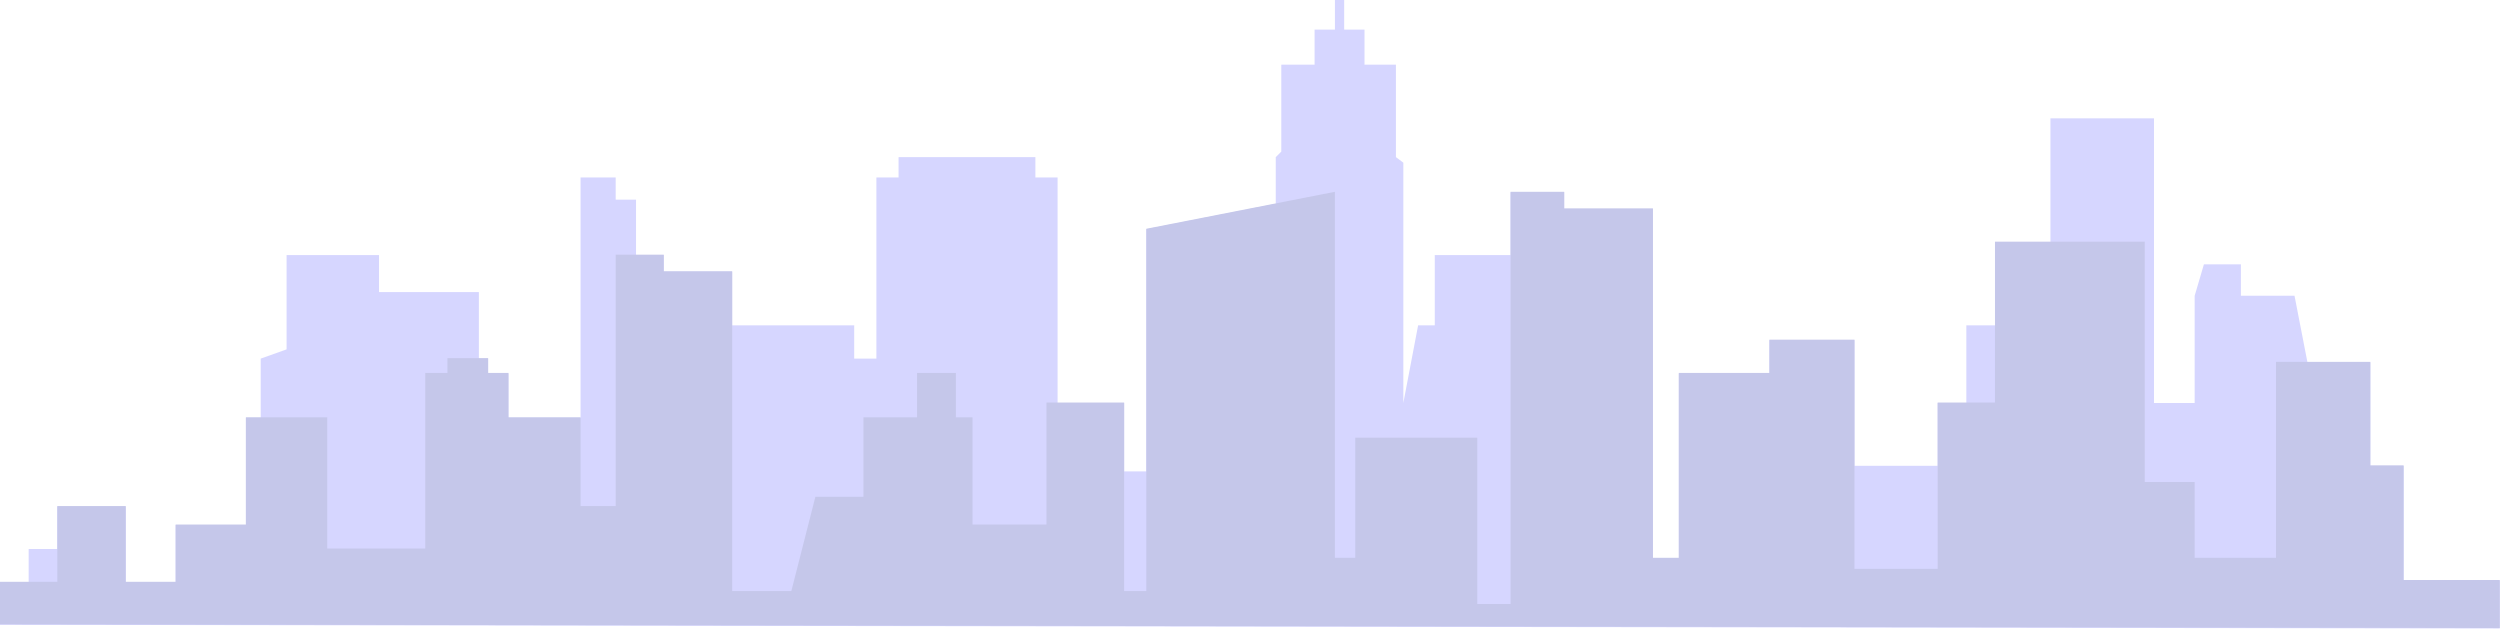
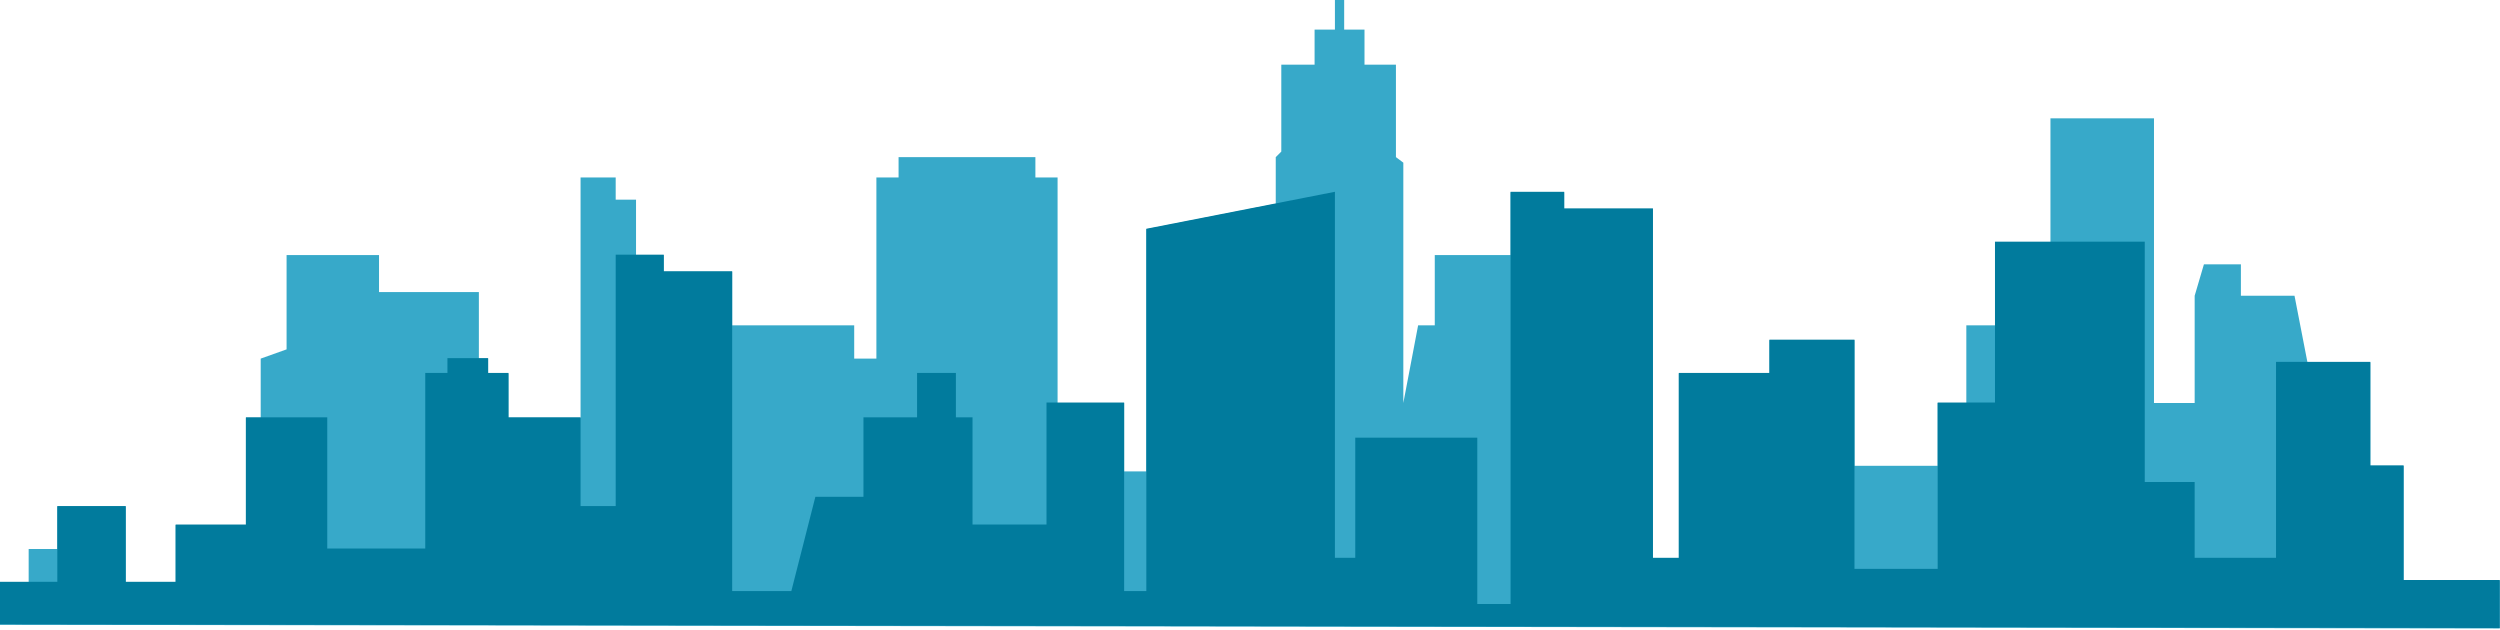
<svg xmlns="http://www.w3.org/2000/svg" width="2329" height="586" viewBox="0 0 2329 586" fill="none">
  <g id="skyline-export-temp">
-     <path d="M0 542.458H26.698V511.46H53.396V471.852H117.127V542.458H163.633V489.073H229.087V389.192H242.866V334.085L266.981 325.475V237.648H353.103V272.09H446.116V334.085H454.728V347.862H473.675V389.192H540.851V165.32H573.578V185.985H592.525V237.648H618.362V253.147H682.092V303.087H795.775V334.085H816.444V165.32H837.113V146.377H964.575V165.32H985.245V375.415H1047.25V439.132H1067.92V213.539L1188.49 189.902V146.377L1193.66 141.211V60.273H1224.67V27.553H1243.61V0H1252.23V27.553H1271.17V60.273H1300.45V146.377L1307.34 151.544V375.415L1321.12 303.087H1336.63V237.648H1407.25V179.097H1457.2V194.596H1539.88V520.07H1563.99V347.862H1648.39V316.864H1727.62V433.966H1805.13V375.415H1831.83V303.087H1858.53V225.594H1910.2V110.214H2006.66V375.415H2044.55V275.534L2053.17 246.259H2087.62V275.534H2137.57L2149.62 337.529H2208.19V433.966H2239.19V540.736H2328.76V585.51L0 582.066V542.458Z" fill="#D6D6FF" />
-     <path d="M53.396 542.032H0V581.64L2328.76 585.084V540.31H2239.19V433.54H2208.19V337.103H2120.34V519.644H2044.55V449.039H1998.05V225.167H1858.53V374.989H1805.13V529.977H1727.62V316.438H1648.39V347.436H1563.99V519.644H1539.88V194.17H1457.2V178.671H1407.25V562.697H1376.24V407.709H1262.56V519.644H1243.61V178.671L1067.92 213.113V550.642H1047.25V374.989H974.91V488.647H906.012V388.766H890.51V347.436H854.338V388.766H804.387V462.816H759.603L737.211 550.642H682.092V252.721H618.362V237.222H573.578V471.426H540.851V388.766H473.675V347.436H454.728V333.659H416.834V347.436H396.165V511.034H304.875V388.766H229.087V488.647H163.633V542.032H117.127V471.426H53.396V542.032Z" fill="#C5C7EA" />
+     <path d="M0 542.458H26.698V511.46H53.396V471.852H117.127V542.458H163.633V489.073H229.087V389.192H242.866V334.085L266.981 325.475V237.648H353.103V272.09H446.116V334.085H454.728V347.862H473.675V389.192H540.851V165.32H573.578V185.985H592.525V237.648H618.362V253.147H682.092V303.087H795.775V334.085H816.444V165.32H837.113V146.377H964.575V165.32H985.245V375.415H1047.25V439.132H1067.92V213.539L1188.49 189.902V146.377L1193.66 141.211V60.273H1224.67V27.553H1243.61V0H1252.23V27.553H1271.17V60.273H1300.45V146.377L1307.34 151.544V375.415L1321.12 303.087H1336.63V237.648H1407.25V179.097H1457.2V194.596H1539.88V520.07H1563.99V347.862H1648.39V316.864H1727.62V433.966H1805.13V375.415H1831.83V303.087H1858.53V225.594H1910.2V110.214H2006.66V375.415H2044.55V275.534L2053.17 246.259H2087.62V275.534H2137.57L2149.62 337.529H2208.19V433.966H2239.19V540.736H2328.76V585.51L0 582.066V542.458Z" fill="#37A9C9" />
+     <path d="M53.396 542.032H0V581.64L2328.76 585.084V540.31H2239.19V433.54H2208.19V337.103H2120.34V519.644H2044.55V449.039H1998.05V225.167H1858.53V374.989H1805.13V529.977H1727.62V316.438H1648.39V347.436H1563.99V519.644H1539.88V194.17H1457.2V178.671H1407.25V562.697H1376.24V407.709H1262.56V519.644H1243.61V178.671L1067.92 213.113V550.642H1047.25V374.989H974.91V488.647H906.012V388.766H890.51V347.436H854.338V388.766H804.387V462.816H759.603L737.211 550.642H682.092V252.721H618.362V237.222H573.578V471.426H540.851V388.766H473.675V347.436H454.728V333.659H416.834V347.436H396.165V511.034H304.875V388.766H229.087V488.647H163.633V542.032H117.127V471.426H53.396V542.032Z" fill="#017B9D" />
  </g>
</svg>
